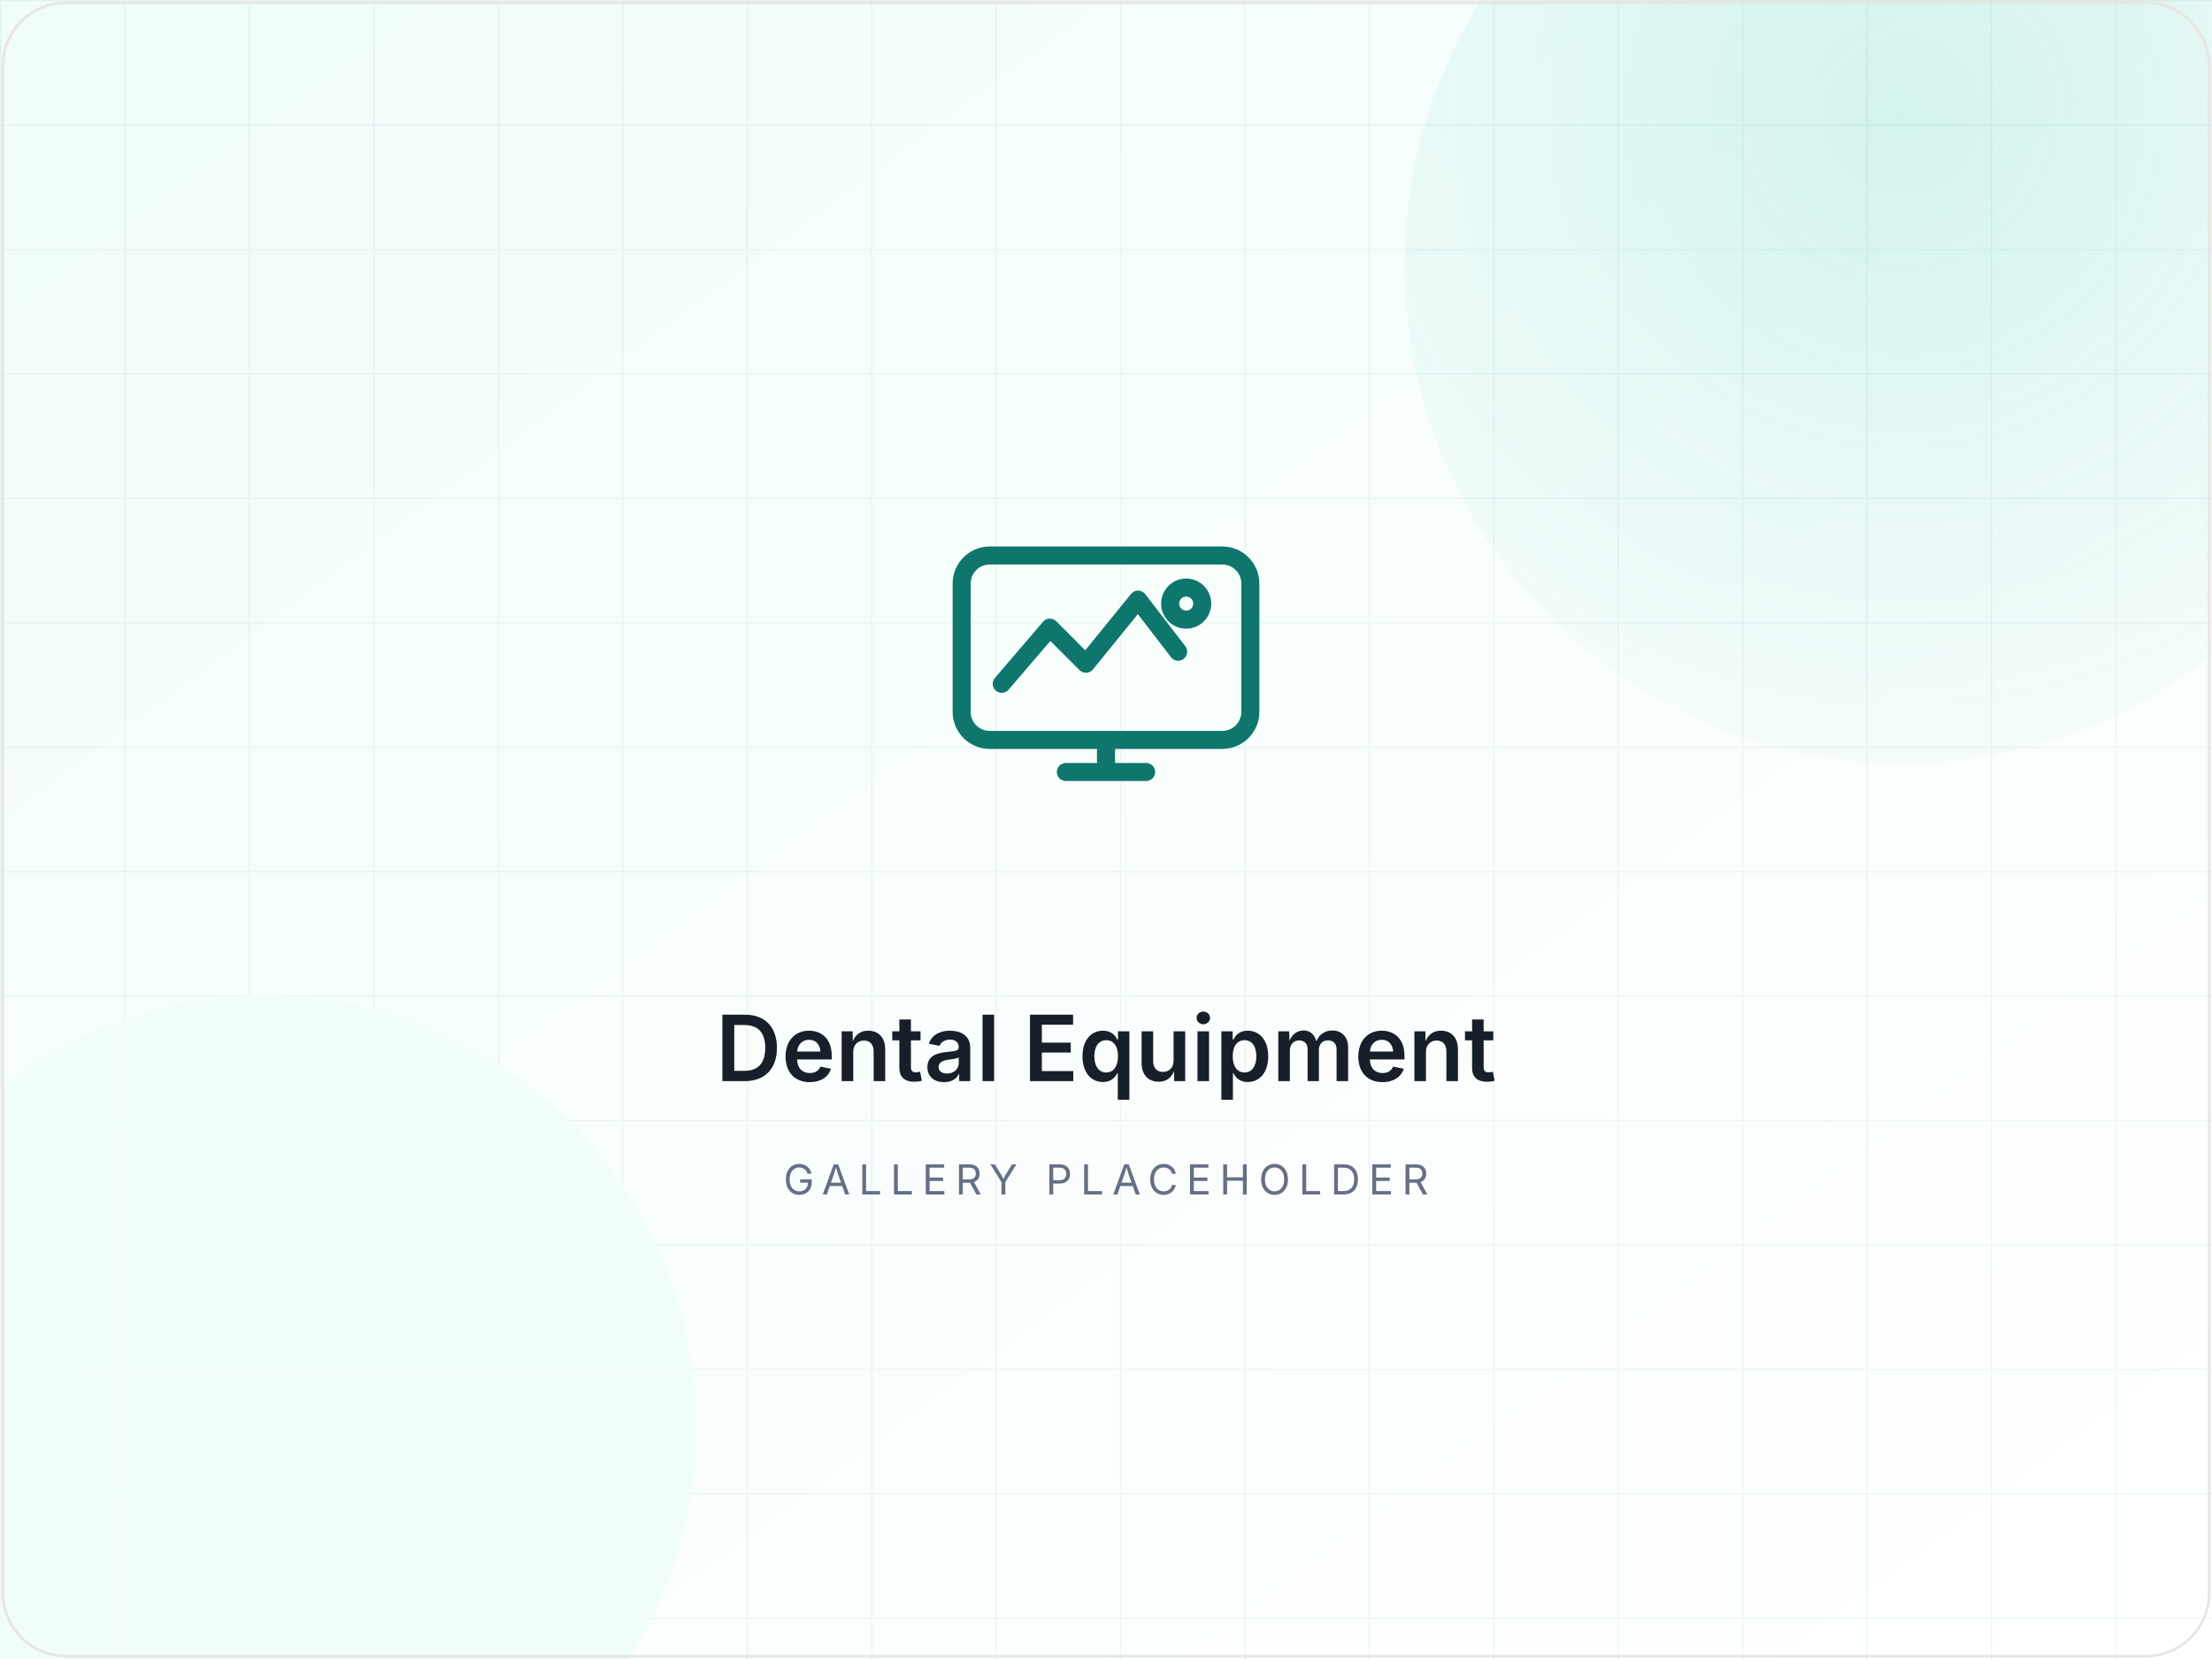
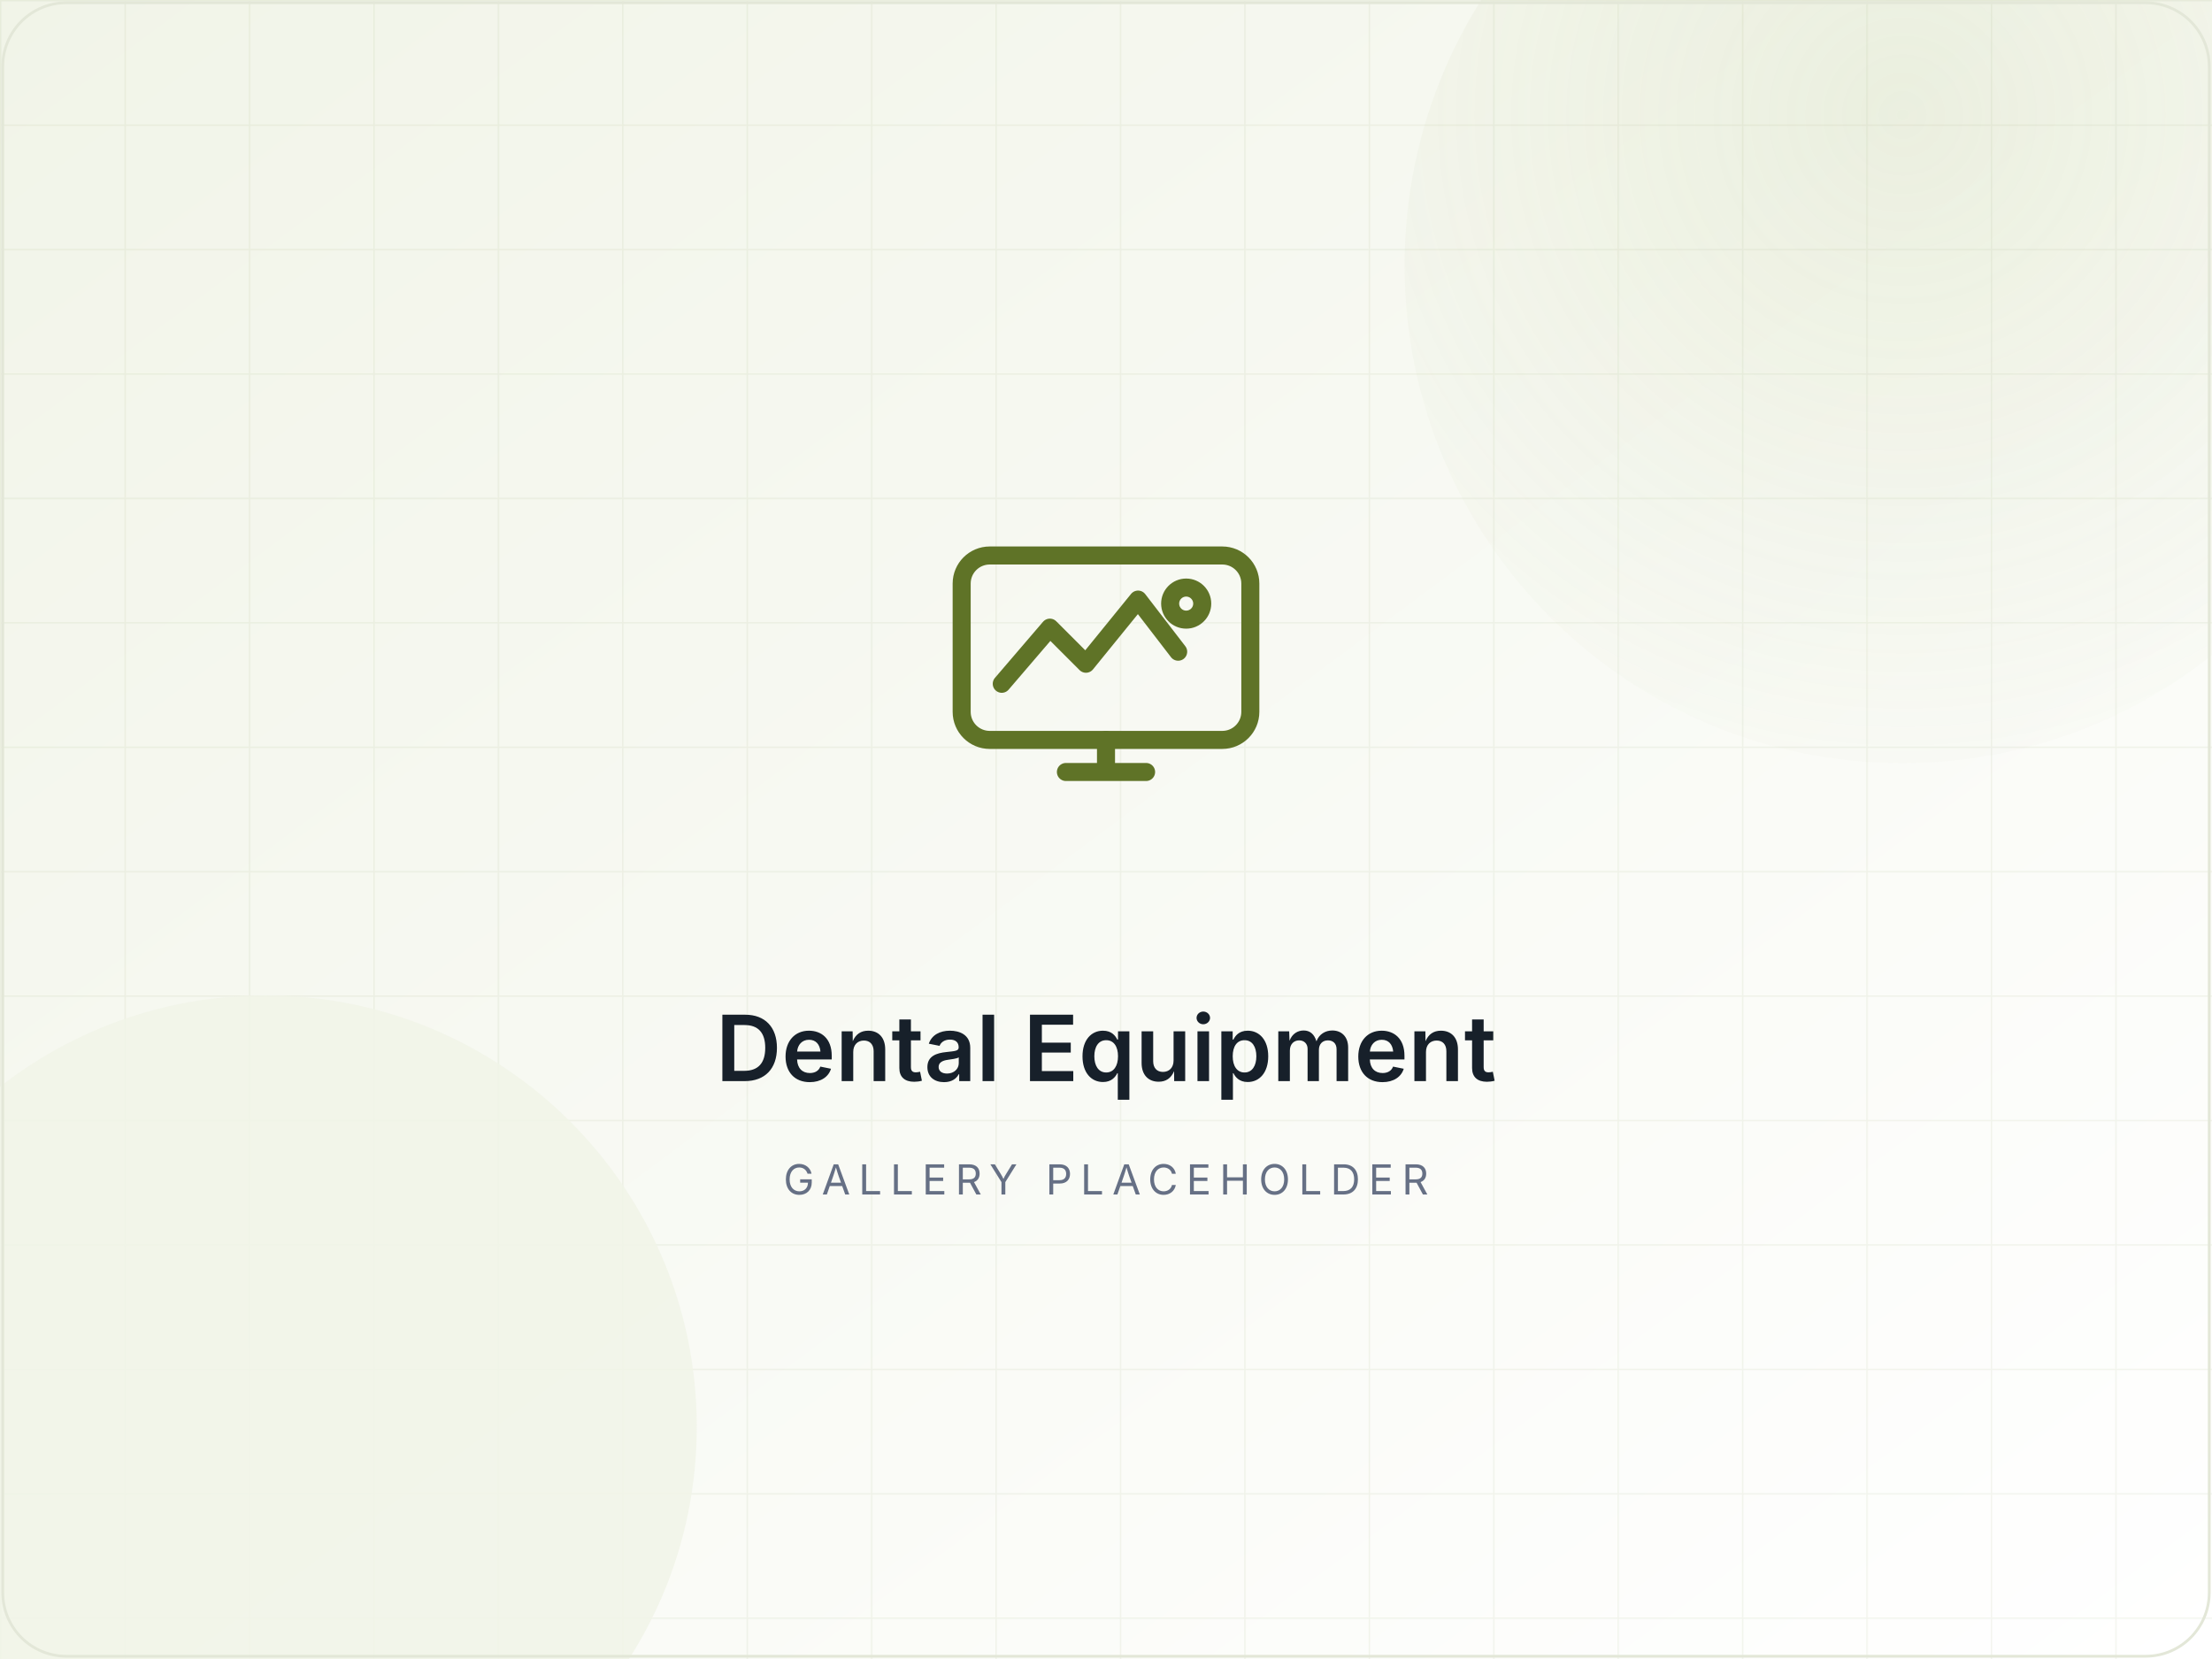
<svg xmlns="http://www.w3.org/2000/svg" width="800" height="600" viewBox="0 0 800 600" role="img" aria-label="Dental Equipment — placeholder image">
  <defs>
    <linearGradient id="bg" x1="0" y1="0" x2="1" y2="1">
-       <stop offset="0%" stop-color="#F0FDFA" />
+       <stop offset="0%" stop-color="#F1F4E8" />
      <stop offset="100%" stop-color="#FFFFFF" />
    </linearGradient>
    <radialGradient id="glow" cx="0.5" cy="0.35" r="0.75">
-       <stop offset="0%" stop-color="#14B8A6" stop-opacity="0.16" />
-       <stop offset="100%" stop-color="#14B8A6" stop-opacity="0" />
+       <stop offset="0%" stop-color="#A9BA78" stop-opacity="0.16" />
+       <stop offset="100%" stop-color="#A9BA78" stop-opacity="0" />
    </radialGradient>
    <pattern id="grid" width="45" height="45" patternUnits="userSpaceOnUse">
-       <path d="M45 0H0V45" fill="none" stroke="#0F766E" stroke-opacity="0.07" />
+       <path d="M45 0H0V45" fill="none" stroke="#5F7327" stroke-opacity="0.07" />
    </pattern>
  </defs>
  <rect width="800" height="600" fill="url(#bg)" />
  <rect width="800" height="600" fill="url(#grid)" />
  <circle cx="688" cy="96" r="180" fill="url(#glow)" />
-   <circle cx="96" cy="516" r="156" fill="#F0FDFA" opacity="0.85" />
-   <rect x="1" y="1" width="798" height="598" rx="23" fill="none" stroke="#E8E6E1" />
-   <g transform="translate(327.5, 169) scale(1.45)" fill="none" stroke="#0F766E" stroke-width="4.5" stroke-linecap="round" stroke-linejoin="round">
+   <circle cx="96" cy="516" r="156" fill="#F1F4E8" opacity="0.85" />
+   <rect x="1" y="1" width="798" height="598" rx="23" fill="none" stroke="#E3E7D8" />
+   <g transform="translate(327.5, 169) scale(1.45)" fill="none" stroke="#5F7327" stroke-width="4.5" stroke-linecap="round" stroke-linejoin="round">
    <rect x="14" y="22" width="72" height="46" rx="7" />
    <path d="M40 76h20M50 68v8" />
    <path d="M24 54l12-14 9 9 13-16 10 13" />
    <circle cx="70" cy="34" r="4" />
  </g>
  <text x="400" y="391" text-anchor="middle" font-family="ui-sans-serif, system-ui, -apple-system, 'Segoe UI', sans-serif" font-size="33" font-weight="600" fill="#17202A">Dental Equipment</text>
  <text x="400" y="432" text-anchor="middle" font-family="ui-sans-serif, system-ui, -apple-system, 'Segoe UI', sans-serif" font-size="15" letter-spacing="3" fill="#667085">GALLERY PLACEHOLDER</text>
</svg>
